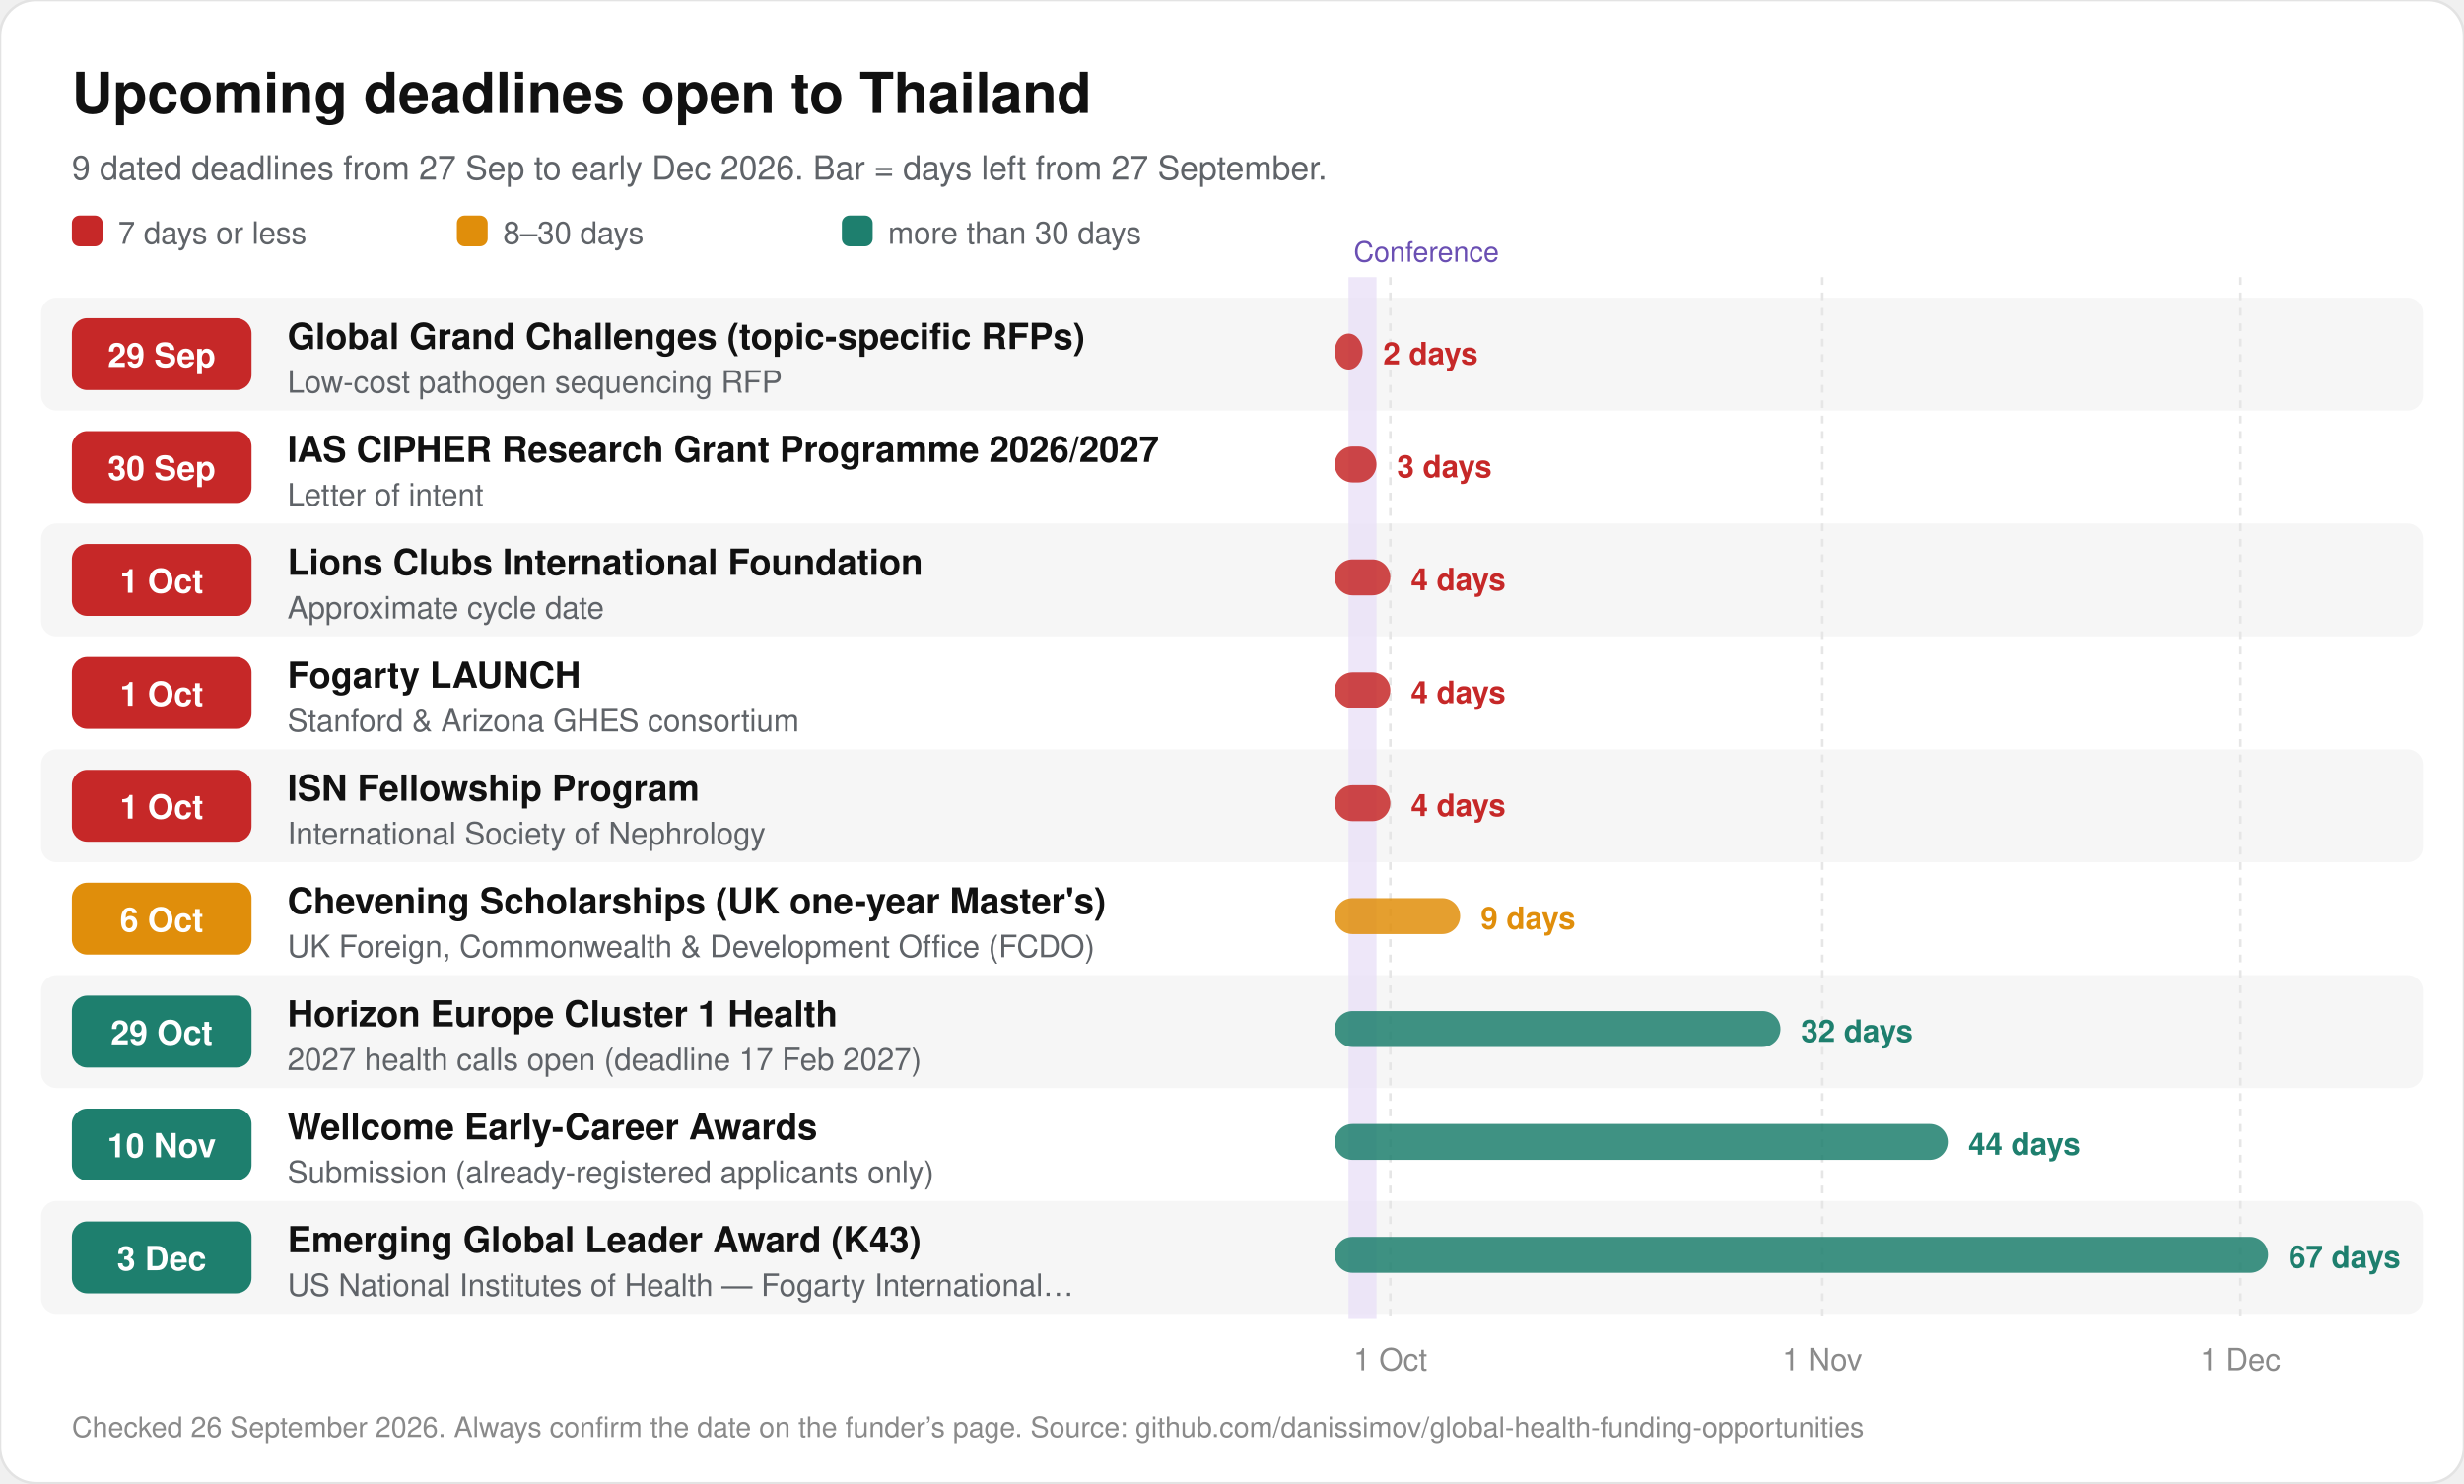
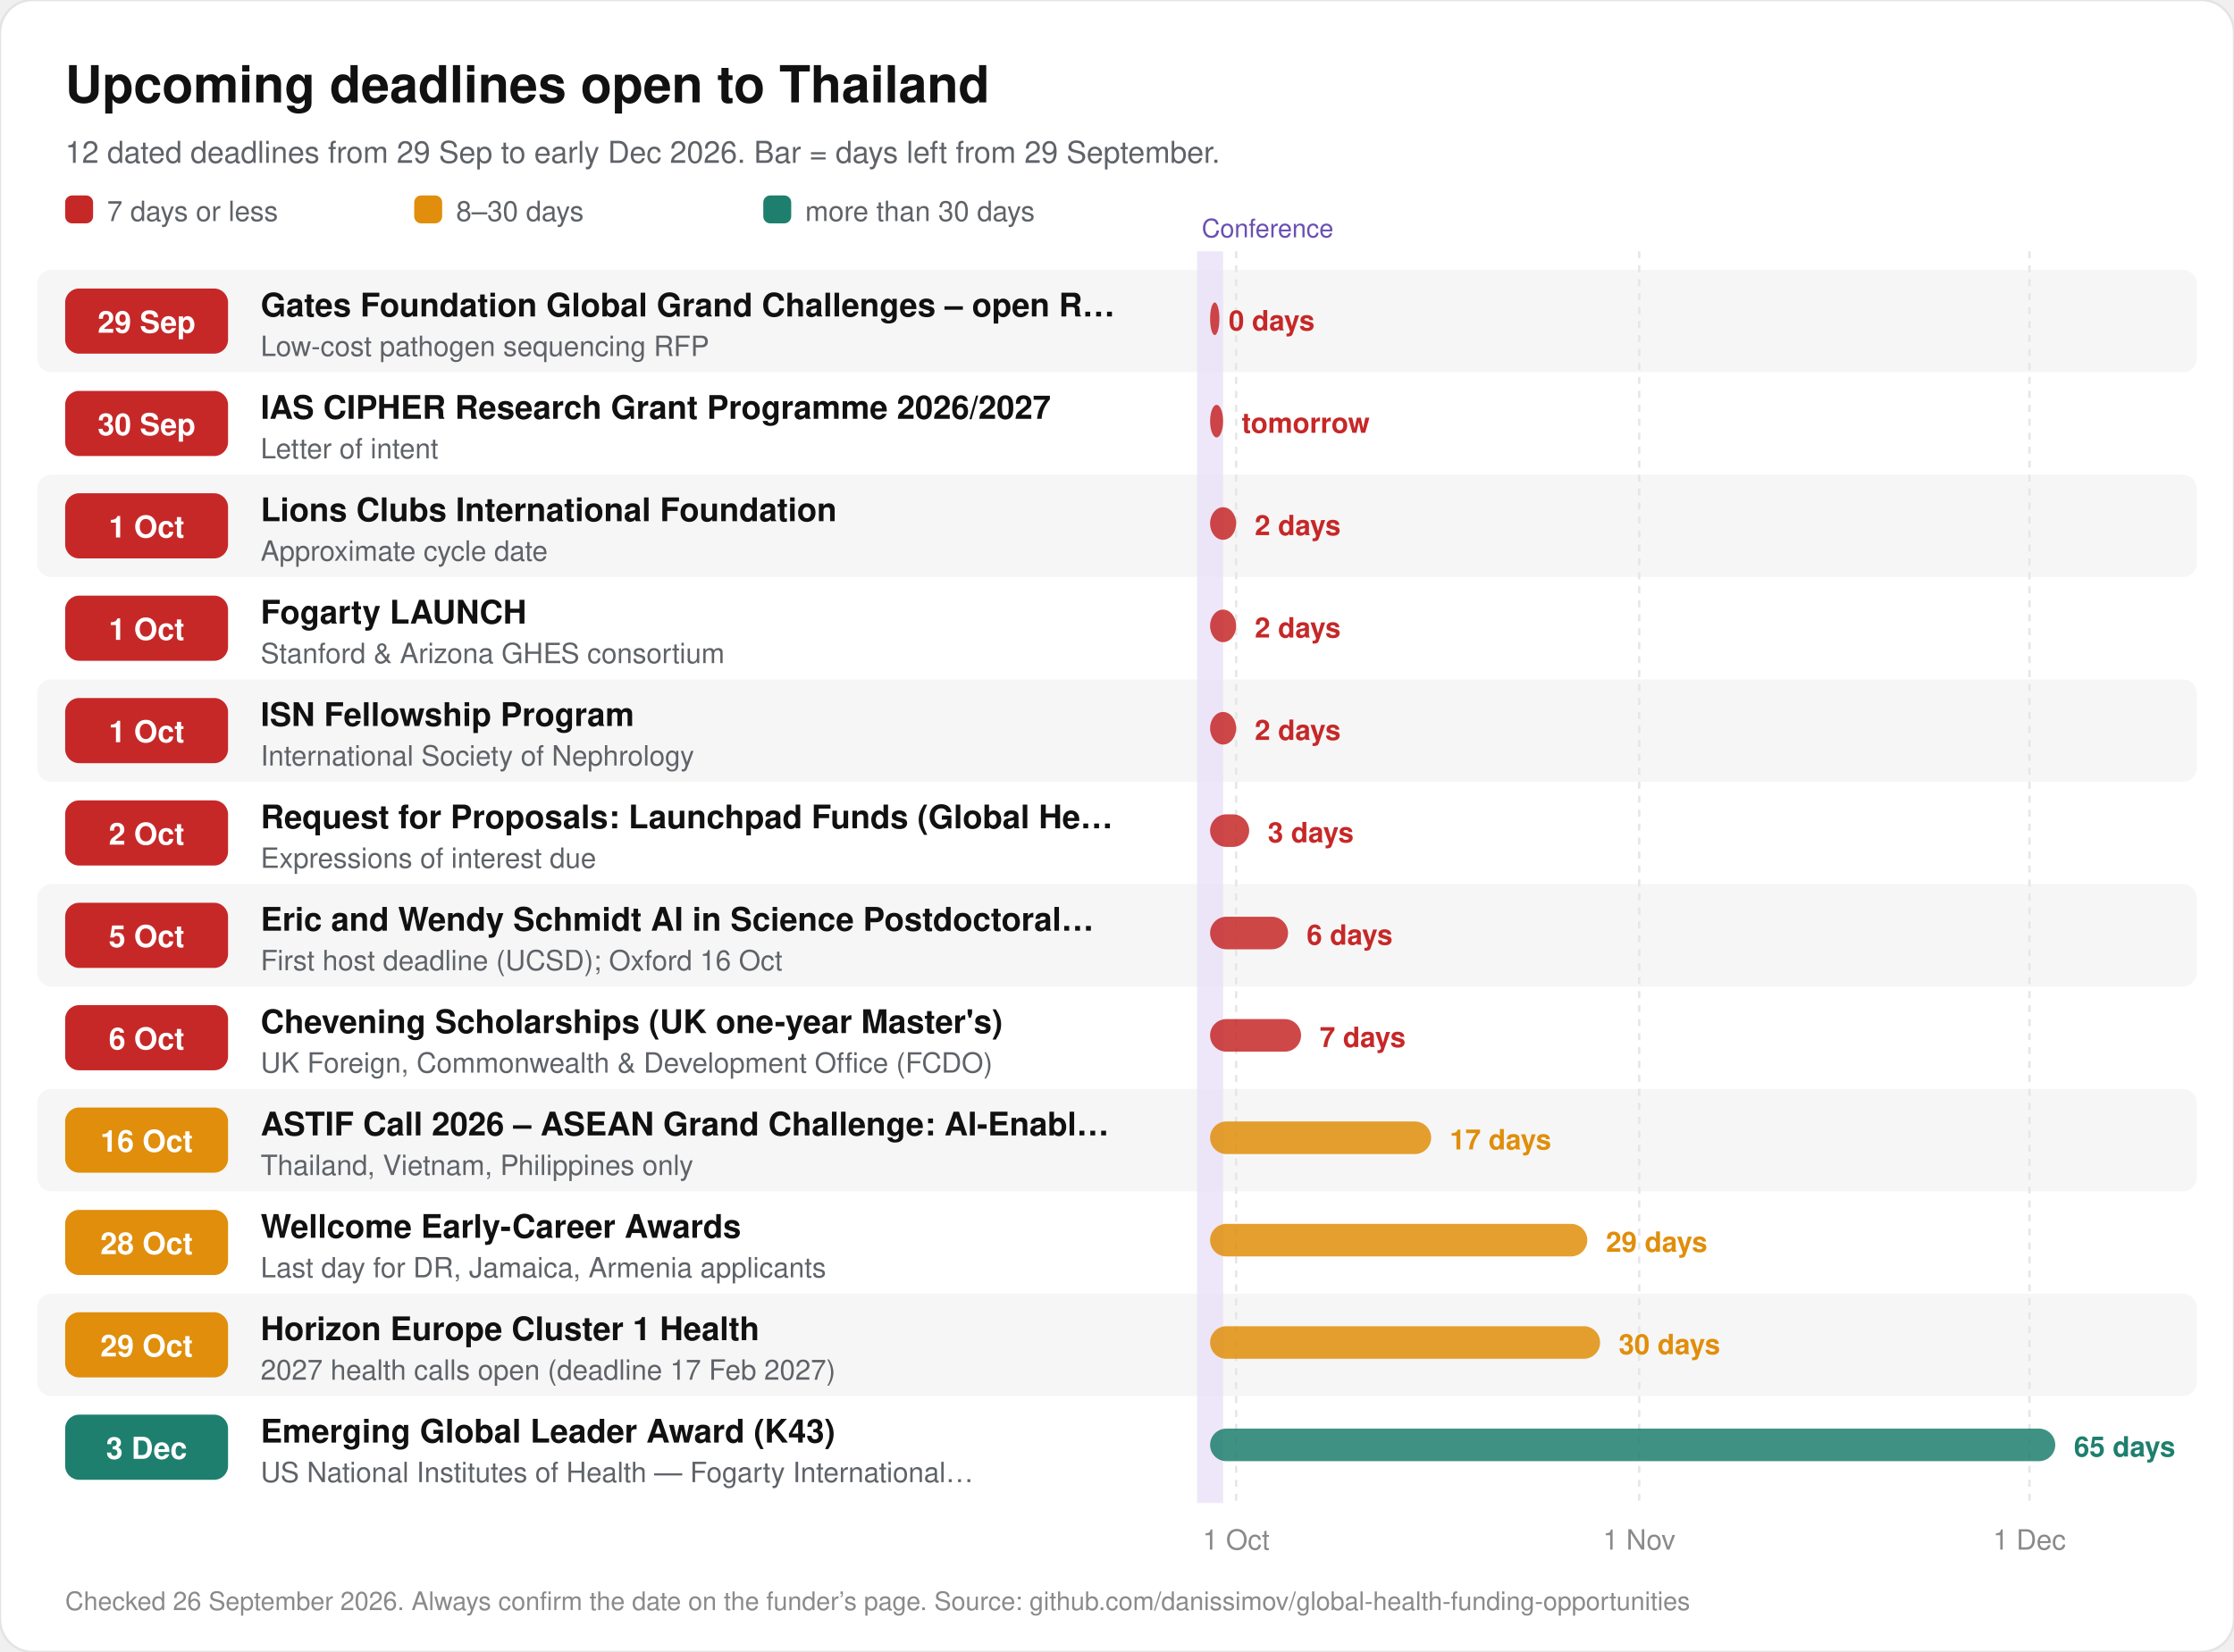
- <svg xmlns="http://www.w3.org/2000/svg" width="960" height="578" viewBox="0 0 960 578" font-family="Helvetica, Arial, sans-serif">
-   <rect x="0" y="0" width="960" height="578" rx="14" fill="#FFFFFF" stroke="#E3E3E3" />
+ <svg xmlns="http://www.w3.org/2000/svg" width="960" height="710" viewBox="0 0 960 710" font-family="Helvetica, Arial, sans-serif">
+   <rect x="0" y="0" width="960" height="710" rx="14" fill="#FFFFFF" stroke="#E3E3E3" />
  <text x="28" y="44" font-size="22" font-weight="700" fill="#111111">Upcoming deadlines open to Thailand</text>
-   <text x="28" y="70" font-size="13" fill="#5F6368">9 dated deadlines from 27 Sep to early Dec 2026. Bar = days left from 27 September.</text>
+   <text x="28" y="70" font-size="13" fill="#5F6368">12 dated deadlines from 29 Sep to early Dec 2026. Bar = days left from 29 September.</text>
  <rect x="28" y="84" width="12" height="12" rx="3" fill="#C62828" />
  <text x="46" y="95" font-size="12" fill="#5F6368">7 days or less</text>
  <rect x="178" y="84" width="12" height="12" rx="3" fill="#E08E0B" />
  <text x="196" y="95" font-size="12" fill="#5F6368">8–30 days</text>
  <rect x="328" y="84" width="12" height="12" rx="3" fill="#1E7F6E" />
  <text x="346" y="95" font-size="12" fill="#5F6368">more than 30 days</text>
  <rect x="16" y="116" width="928" height="44" rx="6" fill="#F6F6F6" />
  <rect x="16" y="204" width="928" height="44" rx="6" fill="#F6F6F6" />
  <rect x="16" y="292" width="928" height="44" rx="6" fill="#F6F6F6" />
  <rect x="16" y="380" width="928" height="44" rx="6" fill="#F6F6F6" />
  <rect x="16" y="468" width="928" height="44" rx="6" fill="#F6F6F6" />
-   <rect x="525.4" y="108" width="10.9" height="406" fill="#E9E1F7" fill-opacity="0.8" />
-   <text x="527.4" y="102" font-size="11" fill="#6A4FB3">Conference</text>
-   <line x1="541.7" y1="108" x2="541.7" y2="514" stroke="#E6E6E6" stroke-dasharray="3 3" />
-   <text x="541.7" y="534" font-size="12" fill="#8A8A8A" text-anchor="middle">1 Oct</text>
-   <line x1="710.0" y1="108" x2="710.0" y2="514" stroke="#E6E6E6" stroke-dasharray="3 3" />
-   <text x="710.0" y="534" font-size="12" fill="#8A8A8A" text-anchor="middle">1 Nov</text>
-   <line x1="872.9" y1="108" x2="872.9" y2="514" stroke="#E6E6E6" stroke-dasharray="3 3" />
-   <text x="872.9" y="534" font-size="12" fill="#8A8A8A" text-anchor="middle">1 Dec</text>
+   <rect x="16" y="556" width="928" height="44" rx="6" fill="#F6F6F6" />
+   <rect x="514.4" y="108" width="11.2" height="538" fill="#E9E1F7" fill-opacity="0.8" />
+   <text x="516.4" y="102" font-size="11" fill="#6A4FB3">Conference</text>
+   <line x1="531.2" y1="108" x2="531.2" y2="646" stroke="#E6E6E6" stroke-dasharray="3 3" />
+   <text x="531.2" y="666" font-size="12" fill="#8A8A8A" text-anchor="middle">1 Oct</text>
+   <line x1="704.4" y1="108" x2="704.4" y2="646" stroke="#E6E6E6" stroke-dasharray="3 3" />
+   <text x="704.4" y="666" font-size="12" fill="#8A8A8A" text-anchor="middle">1 Nov</text>
+   <line x1="872.1" y1="108" x2="872.1" y2="646" stroke="#E6E6E6" stroke-dasharray="3 3" />
+   <text x="872.1" y="666" font-size="12" fill="#8A8A8A" text-anchor="middle">1 Dec</text>
  <rect x="28" y="124" width="70" height="28" rx="6" fill="#C62828" />
  <text x="63" y="143" font-size="13" font-weight="700" fill="#FFFFFF" text-anchor="middle">29 Sep</text>
  <a href="https://gcgh.grandchallenges.org/grant-opportunities" target="_blank">
-     <text x="112" y="136" font-size="14" font-weight="700" fill="#111111">Global Grand Challenges (topic-specific RFPs)</text>
+     <text x="112" y="136" font-size="14" font-weight="700" fill="#111111">Gates Foundation Global Grand Challenges – open R…</text>
  </a>
  <text x="112" y="153" font-size="12" fill="#5F6368">Low-cost pathogen sequencing RFP</text>
-   <rect x="520" y="130" width="10.9" height="14" rx="7" fill="#C62828" fill-opacity="0.85" />
-   <text x="538.9" y="142" font-size="12" font-weight="700" fill="#C62828">2 days</text>
+   <rect x="520" y="130" width="4.0" height="14" rx="7" fill="#C62828" fill-opacity="0.85" />
+   <text x="528.0" y="142" font-size="12" font-weight="700" fill="#C62828">0 days</text>
  <rect x="28" y="168" width="70" height="28" rx="6" fill="#C62828" />
  <text x="63" y="187" font-size="13" font-weight="700" fill="#FFFFFF" text-anchor="middle">30 Sep</text>
  <a href="https://www.iasociety.org/grants/cipher-grant-programme-2026-2027" target="_blank">
    <text x="112" y="180" font-size="14" font-weight="700" fill="#111111">IAS CIPHER Research Grant Programme 2026/2027</text>
  </a>
  <text x="112" y="197" font-size="12" fill="#5F6368">Letter of intent</text>
-   <rect x="520" y="174" width="16.3" height="14" rx="7" fill="#C62828" fill-opacity="0.85" />
-   <text x="544.3" y="186" font-size="12" font-weight="700" fill="#C62828">3 days</text>
+   <rect x="520" y="174" width="5.6" height="14" rx="7" fill="#C62828" fill-opacity="0.85" />
+   <text x="533.6" y="186" font-size="12" font-weight="700" fill="#C62828">tomorrow</text>
  <rect x="28" y="212" width="70" height="28" rx="6" fill="#C62828" />
  <text x="63" y="231" font-size="13" font-weight="700" fill="#FFFFFF" text-anchor="middle">1 Oct</text>
  <a href="https://www.lionsclubs.org/en/lcif-grants-toolkit" target="_blank">
    <text x="112" y="224" font-size="14" font-weight="700" fill="#111111">Lions Clubs International Foundation</text>
  </a>
  <text x="112" y="241" font-size="12" fill="#5F6368">Approximate cycle date</text>
-   <rect x="520" y="218" width="21.7" height="14" rx="7" fill="#C62828" fill-opacity="0.85" />
-   <text x="549.7" y="230" font-size="12" font-weight="700" fill="#C62828">4 days</text>
+   <rect x="520" y="218" width="11.2" height="14" rx="7" fill="#C62828" fill-opacity="0.85" />
+   <text x="539.2" y="230" font-size="12" font-weight="700" fill="#C62828">2 days</text>
  <rect x="28" y="256" width="70" height="28" rx="6" fill="#C62828" />
  <text x="63" y="275" font-size="13" font-weight="700" fill="#FFFFFF" text-anchor="middle">1 Oct</text>
  <a href="https://www.fic.nih.gov/Programs/Pages/scholars-fellows-global-health.aspx" target="_blank">
    <text x="112" y="268" font-size="14" font-weight="700" fill="#111111">Fogarty LAUNCH</text>
  </a>
  <text x="112" y="285" font-size="12" fill="#5F6368">Stanford &amp; Arizona GHES consortium</text>
-   <rect x="520" y="262" width="21.7" height="14" rx="7" fill="#C62828" fill-opacity="0.85" />
-   <text x="549.7" y="274" font-size="12" font-weight="700" fill="#C62828">4 days</text>
+   <rect x="520" y="262" width="11.2" height="14" rx="7" fill="#C62828" fill-opacity="0.85" />
+   <text x="539.2" y="274" font-size="12" font-weight="700" fill="#C62828">2 days</text>
  <rect x="28" y="300" width="70" height="28" rx="6" fill="#C62828" />
  <text x="63" y="319" font-size="13" font-weight="700" fill="#FFFFFF" text-anchor="middle">1 Oct</text>
  <a href="https://fellowship.theisn.org/" target="_blank">
    <text x="112" y="312" font-size="14" font-weight="700" fill="#111111">ISN Fellowship Program</text>
  </a>
  <text x="112" y="329" font-size="12" fill="#5F6368">International Society of Nephrology</text>
-   <rect x="520" y="306" width="21.7" height="14" rx="7" fill="#C62828" fill-opacity="0.85" />
-   <text x="549.7" y="318" font-size="12" font-weight="700" fill="#C62828">4 days</text>
-   <rect x="28" y="344" width="70" height="28" rx="6" fill="#E08E0B" />
-   <text x="63" y="363" font-size="13" font-weight="700" fill="#FFFFFF" text-anchor="middle">6 Oct</text>
+   <rect x="520" y="306" width="11.2" height="14" rx="7" fill="#C62828" fill-opacity="0.85" />
+   <text x="539.2" y="318" font-size="12" font-weight="700" fill="#C62828">2 days</text>
+   <rect x="28" y="344" width="70" height="28" rx="6" fill="#C62828" />
+   <text x="63" y="363" font-size="13" font-weight="700" fill="#FFFFFF" text-anchor="middle">2 Oct</text>
+   <a href="https://coefficientgiving.org/funds/global-health-wellbeing-opportunities/request-for-proposals-launchpad-funds/" target="_blank">
+     <text x="112" y="356" font-size="14" font-weight="700" fill="#111111">Request for Proposals: Launchpad Funds (Global He…</text>
+   </a>
+   <text x="112" y="373" font-size="12" fill="#5F6368">Expressions of interest due</text>
+   <rect x="520" y="350" width="16.8" height="14" rx="7" fill="#C62828" fill-opacity="0.85" />
+   <text x="544.8" y="362" font-size="12" font-weight="700" fill="#C62828">3 days</text>
+   <rect x="28" y="388" width="70" height="28" rx="6" fill="#C62828" />
+   <text x="63" y="407" font-size="13" font-weight="700" fill="#FFFFFF" text-anchor="middle">5 Oct</text>
+   <a href="https://schmidtaiinsciencepostdocs.ucsd.edu/" target="_blank">
+     <text x="112" y="400" font-size="14" font-weight="700" fill="#111111">Eric and Wendy Schmidt AI in Science Postdoctoral…</text>
+   </a>
+   <text x="112" y="417" font-size="12" fill="#5F6368">First host deadline (UCSD); Oxford 16 Oct</text>
+   <rect x="520" y="394" width="33.5" height="14" rx="7" fill="#C62828" fill-opacity="0.85" />
+   <text x="561.5" y="406" font-size="12" font-weight="700" fill="#C62828">6 days</text>
+   <rect x="28" y="432" width="70" height="28" rx="6" fill="#C62828" />
+   <text x="63" y="451" font-size="13" font-weight="700" fill="#FFFFFF" text-anchor="middle">6 Oct</text>
  <a href="https://www.chevening.org/scholarships/application-timeline/" target="_blank">
-     <text x="112" y="356" font-size="14" font-weight="700" fill="#111111">Chevening Scholarships (UK one-year Master's)</text>
+     <text x="112" y="444" font-size="14" font-weight="700" fill="#111111">Chevening Scholarships (UK one-year Master's)</text>
  </a>
-   <text x="112" y="373" font-size="12" fill="#5F6368">UK Foreign, Commonwealth &amp; Development Office (FCDO)</text>
-   <rect x="520" y="350" width="48.9" height="14" rx="7" fill="#E08E0B" fill-opacity="0.85" />
-   <text x="576.9" y="362" font-size="12" font-weight="700" fill="#E08E0B">9 days</text>
-   <rect x="28" y="388" width="70" height="28" rx="6" fill="#1E7F6E" />
-   <text x="63" y="407" font-size="13" font-weight="700" fill="#FFFFFF" text-anchor="middle">29 Oct</text>
+   <text x="112" y="461" font-size="12" fill="#5F6368">UK Foreign, Commonwealth &amp; Development Office (FCDO)</text>
+   <rect x="520" y="438" width="39.1" height="14" rx="7" fill="#C62828" fill-opacity="0.85" />
+   <text x="567.1" y="450" font-size="12" font-weight="700" fill="#C62828">7 days</text>
+   <rect x="28" y="476" width="70" height="28" rx="6" fill="#E08E0B" />
+   <text x="63" y="495" font-size="13" font-weight="700" fill="#FFFFFF" text-anchor="middle">16 Oct</text>
+   <a href="https://astnet.asean.org/astif/" target="_blank">
+     <text x="112" y="488" font-size="14" font-weight="700" fill="#111111">ASTIF Call 2026 – ASEAN Grand Challenge: AI-Enabl…</text>
+   </a>
+   <text x="112" y="505" font-size="12" fill="#5F6368">Thailand, Vietnam, Philippines only</text>
+   <rect x="520" y="482" width="95.0" height="14" rx="7" fill="#E08E0B" fill-opacity="0.85" />
+   <text x="623.0" y="494" font-size="12" font-weight="700" fill="#E08E0B">17 days</text>
+   <rect x="28" y="520" width="70" height="28" rx="6" fill="#E08E0B" />
+   <text x="63" y="539" font-size="13" font-weight="700" fill="#FFFFFF" text-anchor="middle">28 Oct</text>
+   <a href="https://wellcome.org/research-funding/schemes/wellcome-early-career-awards" target="_blank">
+     <text x="112" y="532" font-size="14" font-weight="700" fill="#111111">Wellcome Early-Career Awards</text>
+   </a>
+   <text x="112" y="549" font-size="12" fill="#5F6368">Last day for DR, Jamaica, Armenia applicants</text>
+   <rect x="520" y="526" width="162.1" height="14" rx="7" fill="#E08E0B" fill-opacity="0.85" />
+   <text x="690.1" y="538" font-size="12" font-weight="700" fill="#E08E0B">29 days</text>
+   <rect x="28" y="564" width="70" height="28" rx="6" fill="#E08E0B" />
+   <text x="63" y="583" font-size="13" font-weight="700" fill="#FFFFFF" text-anchor="middle">29 Oct</text>
  <a href="https://horizoneuropencpportal.eu/store/overview-health-calls-2026-and-2027-horizon-europe" target="_blank">
-     <text x="112" y="400" font-size="14" font-weight="700" fill="#111111">Horizon Europe Cluster 1 Health</text>
+     <text x="112" y="576" font-size="14" font-weight="700" fill="#111111">Horizon Europe Cluster 1 Health</text>
  </a>
-   <text x="112" y="417" font-size="12" fill="#5F6368">2027 health calls open (deadline 17 Feb 2027)</text>
-   <rect x="520" y="394" width="173.7" height="14" rx="7" fill="#1E7F6E" fill-opacity="0.85" />
-   <text x="701.7" y="406" font-size="12" font-weight="700" fill="#1E7F6E">32 days</text>
-   <rect x="28" y="432" width="70" height="28" rx="6" fill="#1E7F6E" />
-   <text x="63" y="451" font-size="13" font-weight="700" fill="#FFFFFF" text-anchor="middle">10 Nov</text>
-   <a href="https://wellcome.org/research-funding/schemes/wellcome-early-career-awards" target="_blank">
-     <text x="112" y="444" font-size="14" font-weight="700" fill="#111111">Wellcome Early-Career Awards</text>
+   <text x="112" y="593" font-size="12" fill="#5F6368">2027 health calls open (deadline 17 Feb 2027)</text>
+   <rect x="520" y="570" width="167.6" height="14" rx="7" fill="#E08E0B" fill-opacity="0.85" />
+   <text x="695.6" y="582" font-size="12" font-weight="700" fill="#E08E0B">30 days</text>
+   <rect x="28" y="608" width="70" height="28" rx="6" fill="#1E7F6E" />
+   <text x="63" y="627" font-size="13" font-weight="700" fill="#FFFFFF" text-anchor="middle">3 Dec</text>
+   <a href="https://www.fic.nih.gov/Programs/Pages/emerging-global-leader.aspx" target="_blank">
+     <text x="112" y="620" font-size="14" font-weight="700" fill="#111111">Emerging Global Leader Award (K43)</text>
  </a>
-   <text x="112" y="461" font-size="12" fill="#5F6368">Submission (already-registered applicants only)</text>
-   <rect x="520" y="438" width="238.9" height="14" rx="7" fill="#1E7F6E" fill-opacity="0.85" />
-   <text x="766.9" y="450" font-size="12" font-weight="700" fill="#1E7F6E">44 days</text>
-   <rect x="28" y="476" width="70" height="28" rx="6" fill="#1E7F6E" />
-   <text x="63" y="495" font-size="13" font-weight="700" fill="#FFFFFF" text-anchor="middle">3 Dec</text>
-   <a href="https://www.fic.nih.gov/Programs/Pages/emerging-global-leader.aspx" target="_blank">
-     <text x="112" y="488" font-size="14" font-weight="700" fill="#111111">Emerging Global Leader Award (K43)</text>
-   </a>
-   <text x="112" y="505" font-size="12" fill="#5F6368">US National Institutes of Health — Fogarty International…</text>
-   <rect x="520" y="482" width="363.7" height="14" rx="7" fill="#1E7F6E" fill-opacity="0.85" />
-   <text x="891.7" y="494" font-size="12" font-weight="700" fill="#1E7F6E">67 days</text>
-   <text x="28" y="560" font-size="11" fill="#8A8A8A">Checked 26 September 2026. Always confirm the date on the funder’s page. Source: github.com/danissimov/global-health-funding-opportunities</text>
+   <text x="112" y="637" font-size="12" fill="#5F6368">US National Institutes of Health — Fogarty International…</text>
+   <rect x="520" y="614" width="363.2" height="14" rx="7" fill="#1E7F6E" fill-opacity="0.85" />
+   <text x="891.2" y="626" font-size="12" font-weight="700" fill="#1E7F6E">65 days</text>
+   <text x="28" y="692" font-size="11" fill="#8A8A8A">Checked 26 September 2026. Always confirm the date on the funder’s page. Source: github.com/danissimov/global-health-funding-opportunities</text>
</svg>
